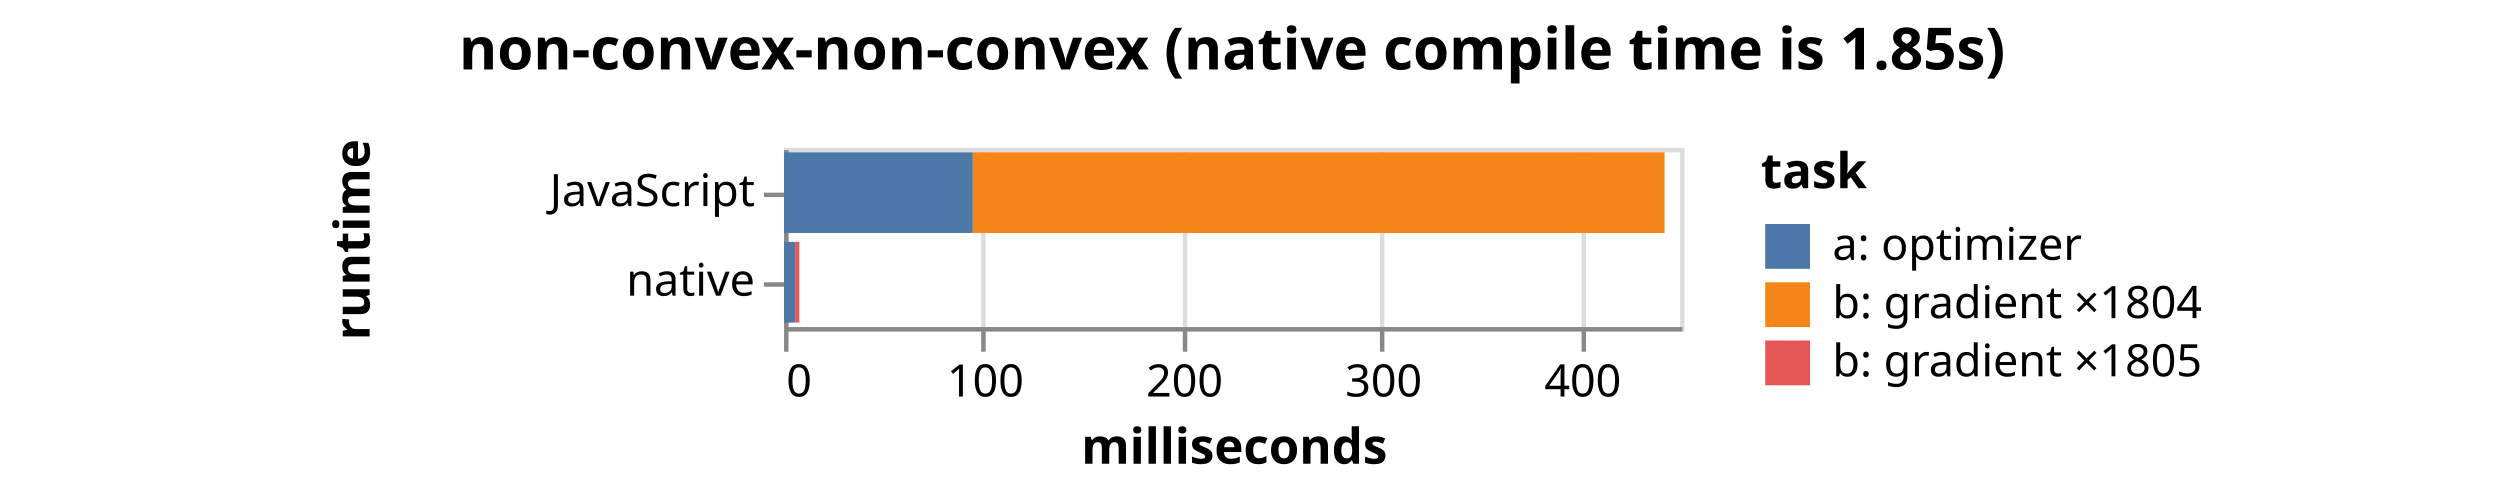
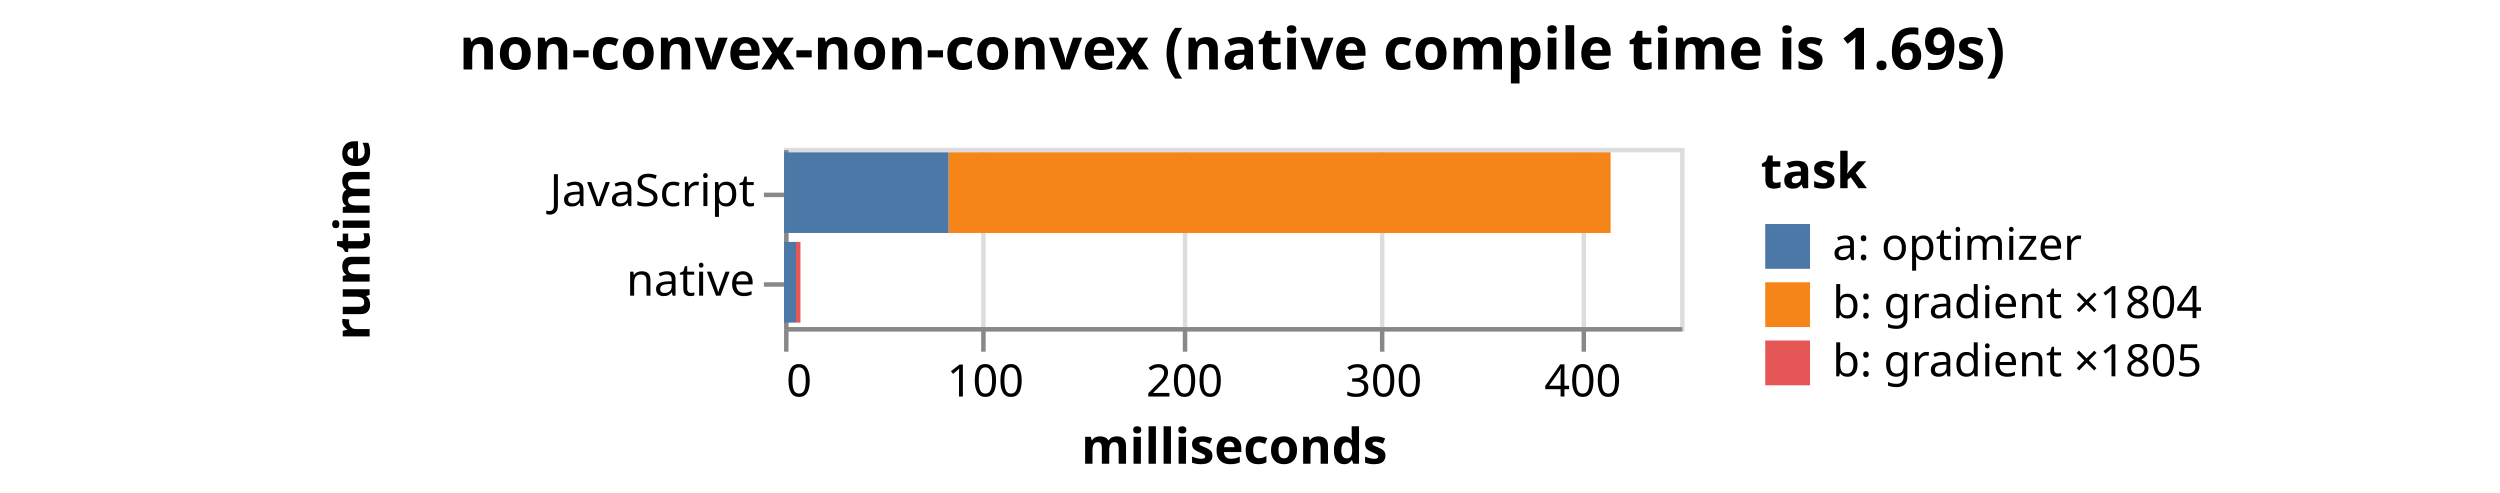
<svg xmlns="http://www.w3.org/2000/svg" version="1.1" class="marks" width="558" height="110" viewBox="0 0 558 110">
  <rect width="558" height="110" fill="white" />
  <g fill="none" stroke-miterlimit="10" transform="translate(175,33)">
    <g class="mark-group role-frame root" role="graphics-object" aria-roledescription="group mark container">
      <g transform="translate(0,0)">
        <path class="background" aria-hidden="true" d="M0.5,0.5h200v40h-200Z" stroke="#ddd" />
        <g>
          <g class="mark-group role-axis" aria-hidden="true">
            <g transform="translate(0.5,40.5)">
              <path class="background" aria-hidden="true" d="M0,0h0v0h0Z" pointer-events="none" />
              <g>
                <g class="mark-rule role-axis-grid" pointer-events="none">
                  <line transform="translate(0,0)" x2="0" y2="-40" stroke="#ddd" stroke-width="1" opacity="1" />
                  <line transform="translate(44,0)" x2="0" y2="-40" stroke="#ddd" stroke-width="1" opacity="1" />
                  <line transform="translate(89,0)" x2="0" y2="-40" stroke="#ddd" stroke-width="1" opacity="1" />
                  <line transform="translate(133,0)" x2="0" y2="-40" stroke="#ddd" stroke-width="1" opacity="1" />
                  <line transform="translate(178,0)" x2="0" y2="-40" stroke="#ddd" stroke-width="1" opacity="1" />
                </g>
              </g>
              <path class="foreground" aria-hidden="true" d="" pointer-events="none" display="none" />
            </g>
          </g>
          <g class="mark-group role-axis" role="graphics-symbol" aria-roledescription="axis" aria-label="X-axis titled 'milliseconds' for a linear scale with values from 0 to 450">
            <g transform="translate(0.5,40.5)">
              <path class="background" aria-hidden="true" d="M0,0h0v0h0Z" pointer-events="none" />
              <g>
                <g class="mark-rule role-axis-tick" pointer-events="none">
                  <line transform="translate(0,0)" x2="0" y2="5" stroke="#888" stroke-width="1" opacity="1" />
                  <line transform="translate(44,0)" x2="0" y2="5" stroke="#888" stroke-width="1" opacity="1" />
                  <line transform="translate(89,0)" x2="0" y2="5" stroke="#888" stroke-width="1" opacity="1" />
                  <line transform="translate(133,0)" x2="0" y2="5" stroke="#888" stroke-width="1" opacity="1" />
                  <line transform="translate(178,0)" x2="0" y2="5" stroke="#888" stroke-width="1" opacity="1" />
                </g>
                <g class="mark-text role-axis-label" pointer-events="none">
                  <text text-anchor="start" transform="translate(0,15)" font-family="sans-serif" font-size="10px" fill="#000" opacity="1">0</text>
                  <text text-anchor="middle" transform="translate(44.44444,15)" font-family="sans-serif" font-size="10px" fill="#000" opacity="1">100</text>
                  <text text-anchor="middle" transform="translate(88.88889,15)" font-family="sans-serif" font-size="10px" fill="#000" opacity="1">200</text>
                  <text text-anchor="middle" transform="translate(133.3333,15)" font-family="sans-serif" font-size="10px" fill="#000" opacity="1">300</text>
                  <text text-anchor="middle" transform="translate(177.7778,15)" font-family="sans-serif" font-size="10px" fill="#000" opacity="1">400</text>
                </g>
                <g class="mark-rule role-axis-domain" pointer-events="none">
                  <line transform="translate(0,0)" x2="200" y2="0" stroke="#888" stroke-width="1" opacity="1" />
                </g>
                <g class="mark-text role-axis-title" pointer-events="none">
                  <text text-anchor="middle" transform="translate(100,30)" font-family="sans-serif" font-size="11px" font-weight="bold" fill="#000" opacity="1">milliseconds</text>
                </g>
              </g>
              <path class="foreground" aria-hidden="true" d="" pointer-events="none" display="none" />
            </g>
          </g>
          <g class="mark-group role-axis" role="graphics-symbol" aria-roledescription="axis" aria-label="Y-axis titled 'runtime' for a discrete scale with 2 values: JavaScript, native">
            <g transform="translate(0.5,0.5)">
              <path class="background" aria-hidden="true" d="M0,0h0v0h0Z" pointer-events="none" />
              <g>
                <g class="mark-rule role-axis-tick" pointer-events="none">
                  <line transform="translate(0,10)" x2="-5" y2="0" stroke="#888" stroke-width="1" opacity="1" />
                  <line transform="translate(0,30)" x2="-5" y2="0" stroke="#888" stroke-width="1" opacity="1" />
                </g>
                <g class="mark-text role-axis-label" pointer-events="none">
                  <text text-anchor="end" transform="translate(-7,12.5)" font-family="sans-serif" font-size="10px" fill="#000" opacity="1">JavaScript</text>
                  <text text-anchor="end" transform="translate(-7,32.5)" font-family="sans-serif" font-size="10px" fill="#000" opacity="1">native</text>
                </g>
                <g class="mark-rule role-axis-domain" pointer-events="none">
                  <line transform="translate(0,0)" x2="0" y2="40" stroke="#888" stroke-width="1" opacity="1" />
                </g>
                <g class="mark-text role-axis-title" pointer-events="none">
                  <text text-anchor="middle" transform="translate(-91,20) rotate(-90) translate(0,-2)" font-family="sans-serif" font-size="11px" font-weight="bold" fill="#000" opacity="1">runtime</text>
                </g>
              </g>
              <path class="foreground" aria-hidden="true" d="" pointer-events="none" display="none" />
            </g>
          </g>
          <g class="mark-rect role-mark marks" role="graphics-object" aria-roledescription="rect mark container">
-             <path aria-label="milliseconds: 347.39975; runtime: JavaScript; task: b: gradient  ×1804" role="graphics-symbol" aria-roledescription="bar" d="M42.133,1h154.4v18h-154.4Z" fill="#f58518" />
-             <path aria-label="milliseconds: 94.799917; runtime: JavaScript; task: a: optimizer" role="graphics-symbol" aria-roledescription="bar" d="M0,1h42.133v18h-42.133Z" fill="#4c78a8" />
-             <path aria-label="milliseconds: 2.080833; runtime: native; task: b: gradient ×1805" role="graphics-symbol" aria-roledescription="bar" d="M2.489,21h0.925v18h-0.925Z" fill="#e45756" />
-             <path aria-label="milliseconds: 5.600083; runtime: native; task: a: optimizer" role="graphics-symbol" aria-roledescription="bar" d="M0,21h2.489v18h-2.489Z" fill="#4c78a8" />
+             <path aria-label="milliseconds: 332.463084; runtime: JavaScript; task: b: gradient  ×1804" role="graphics-symbol" aria-roledescription="bar" d="M36.722,1h147.761v18h-147.761Z" fill="#f58518" />
+             <path aria-label="milliseconds: 82.625041; runtime: JavaScript; task: a: optimizer" role="graphics-symbol" aria-roledescription="bar" d="M0,1h36.722v18h-36.722Z" fill="#4c78a8" />
+             <path aria-label="milliseconds: 2.226041; runtime: native; task: b: gradient ×1805" role="graphics-symbol" aria-roledescription="bar" d="M2.67,21h0.989v18h-0.989Z" fill="#e45756" />
+             <path aria-label="milliseconds: 6.007792; runtime: native; task: a: optimizer" role="graphics-symbol" aria-roledescription="bar" d="M0,21h2.67v18h-2.67Z" fill="#4c78a8" />
          </g>
          <g class="mark-group role-legend" role="graphics-symbol" aria-roledescription="legend" aria-label="Symbol legend titled 'task' for fill color with 3 values: a: optimizer, b: gradient  ×1804, b: gradient ×1805">
            <g transform="translate(218,0)">
              <path class="background" aria-hidden="true" d="M0,0h160v53h-160Z" pointer-events="none" />
              <g>
                <g class="mark-group role-legend-entry">
                  <g transform="translate(0,16)">
                    <path class="background" aria-hidden="true" d="M0,0h0v0h0Z" pointer-events="none" />
                    <g>
                      <g class="mark-group role-scope" role="graphics-object" aria-roledescription="group mark container">
                        <g transform="translate(0,0)">
                          <path class="background" aria-hidden="true" d="M0,0h160v11h-160Z" pointer-events="none" opacity="1" />
                          <g>
                            <g class="mark-symbol role-legend-symbol" pointer-events="none">
                              <path transform="translate(6,6)" d="M-5,-5h10v10h-10Z" fill="#4c78a8" stroke-width="1.5" opacity="1" />
                            </g>
                            <g class="mark-text role-legend-label" pointer-events="none">
                              <text text-anchor="start" transform="translate(16,9)" font-family="sans-serif" font-size="10px" fill="#000" opacity="1">a: optimizer</text>
                            </g>
                          </g>
                          <path class="foreground" aria-hidden="true" d="" pointer-events="none" display="none" />
                        </g>
                        <g transform="translate(0,13)">
                          <path class="background" aria-hidden="true" d="M0,0h160v11h-160Z" pointer-events="none" opacity="1" />
                          <g>
                            <g class="mark-symbol role-legend-symbol" pointer-events="none">
                              <path transform="translate(6,6)" d="M-5,-5h10v10h-10Z" fill="#f58518" stroke-width="1.5" opacity="1" />
                            </g>
                            <g class="mark-text role-legend-label" pointer-events="none">
                              <text text-anchor="start" transform="translate(16,9)" font-family="sans-serif" font-size="10px" fill="#000" opacity="1">b: gradient  ×1804</text>
                            </g>
                          </g>
                          <path class="foreground" aria-hidden="true" d="" pointer-events="none" display="none" />
                        </g>
                        <g transform="translate(0,26)">
                          <path class="background" aria-hidden="true" d="M0,0h160v11h-160Z" pointer-events="none" opacity="1" />
                          <g>
                            <g class="mark-symbol role-legend-symbol" pointer-events="none">
                              <path transform="translate(6,6)" d="M-5,-5h10v10h-10Z" fill="#e45756" stroke-width="1.5" opacity="1" />
                            </g>
                            <g class="mark-text role-legend-label" pointer-events="none">
                              <text text-anchor="start" transform="translate(16,9)" font-family="sans-serif" font-size="10px" fill="#000" opacity="1">b: gradient ×1805</text>
                            </g>
                          </g>
                          <path class="foreground" aria-hidden="true" d="" pointer-events="none" display="none" />
                        </g>
                      </g>
                    </g>
                    <path class="foreground" aria-hidden="true" d="" pointer-events="none" display="none" />
                  </g>
                </g>
                <g class="mark-text role-legend-title" pointer-events="none">
                  <text text-anchor="start" transform="translate(0,9)" font-family="sans-serif" font-size="11px" font-weight="bold" fill="#000" opacity="1">task</text>
                </g>
              </g>
              <path class="foreground" aria-hidden="true" d="" pointer-events="none" display="none" />
            </g>
          </g>
          <g class="mark-group role-title">
            <g transform="translate(100,-27.5)">
              <path class="background" aria-hidden="true" d="M0,0h0v0h0Z" pointer-events="none" />
              <g>
-                 <g class="mark-text role-title-text" role="graphics-symbol" aria-roledescription="title" aria-label="Title text 'non-convex-non-convex (native compile time is 1.85s)'" pointer-events="none">
-                   <text text-anchor="middle" transform="translate(0,10)" font-family="sans-serif" font-size="13px" font-weight="bold" fill="#000" opacity="1">non-convex-non-convex (native compile time is 1.85s)</text>
+                 <g class="mark-text role-title-text" role="graphics-symbol" aria-roledescription="title" aria-label="Title text 'non-convex-non-convex (native compile time is 1.69s)'" pointer-events="none">
+                   <text text-anchor="middle" transform="translate(0,10)" font-family="sans-serif" font-size="13px" font-weight="bold" fill="#000" opacity="1">non-convex-non-convex (native compile time is 1.69s)</text>
                </g>
              </g>
              <path class="foreground" aria-hidden="true" d="" pointer-events="none" display="none" />
            </g>
          </g>
        </g>
        <path class="foreground" aria-hidden="true" d="" display="none" />
      </g>
    </g>
  </g>
</svg>
